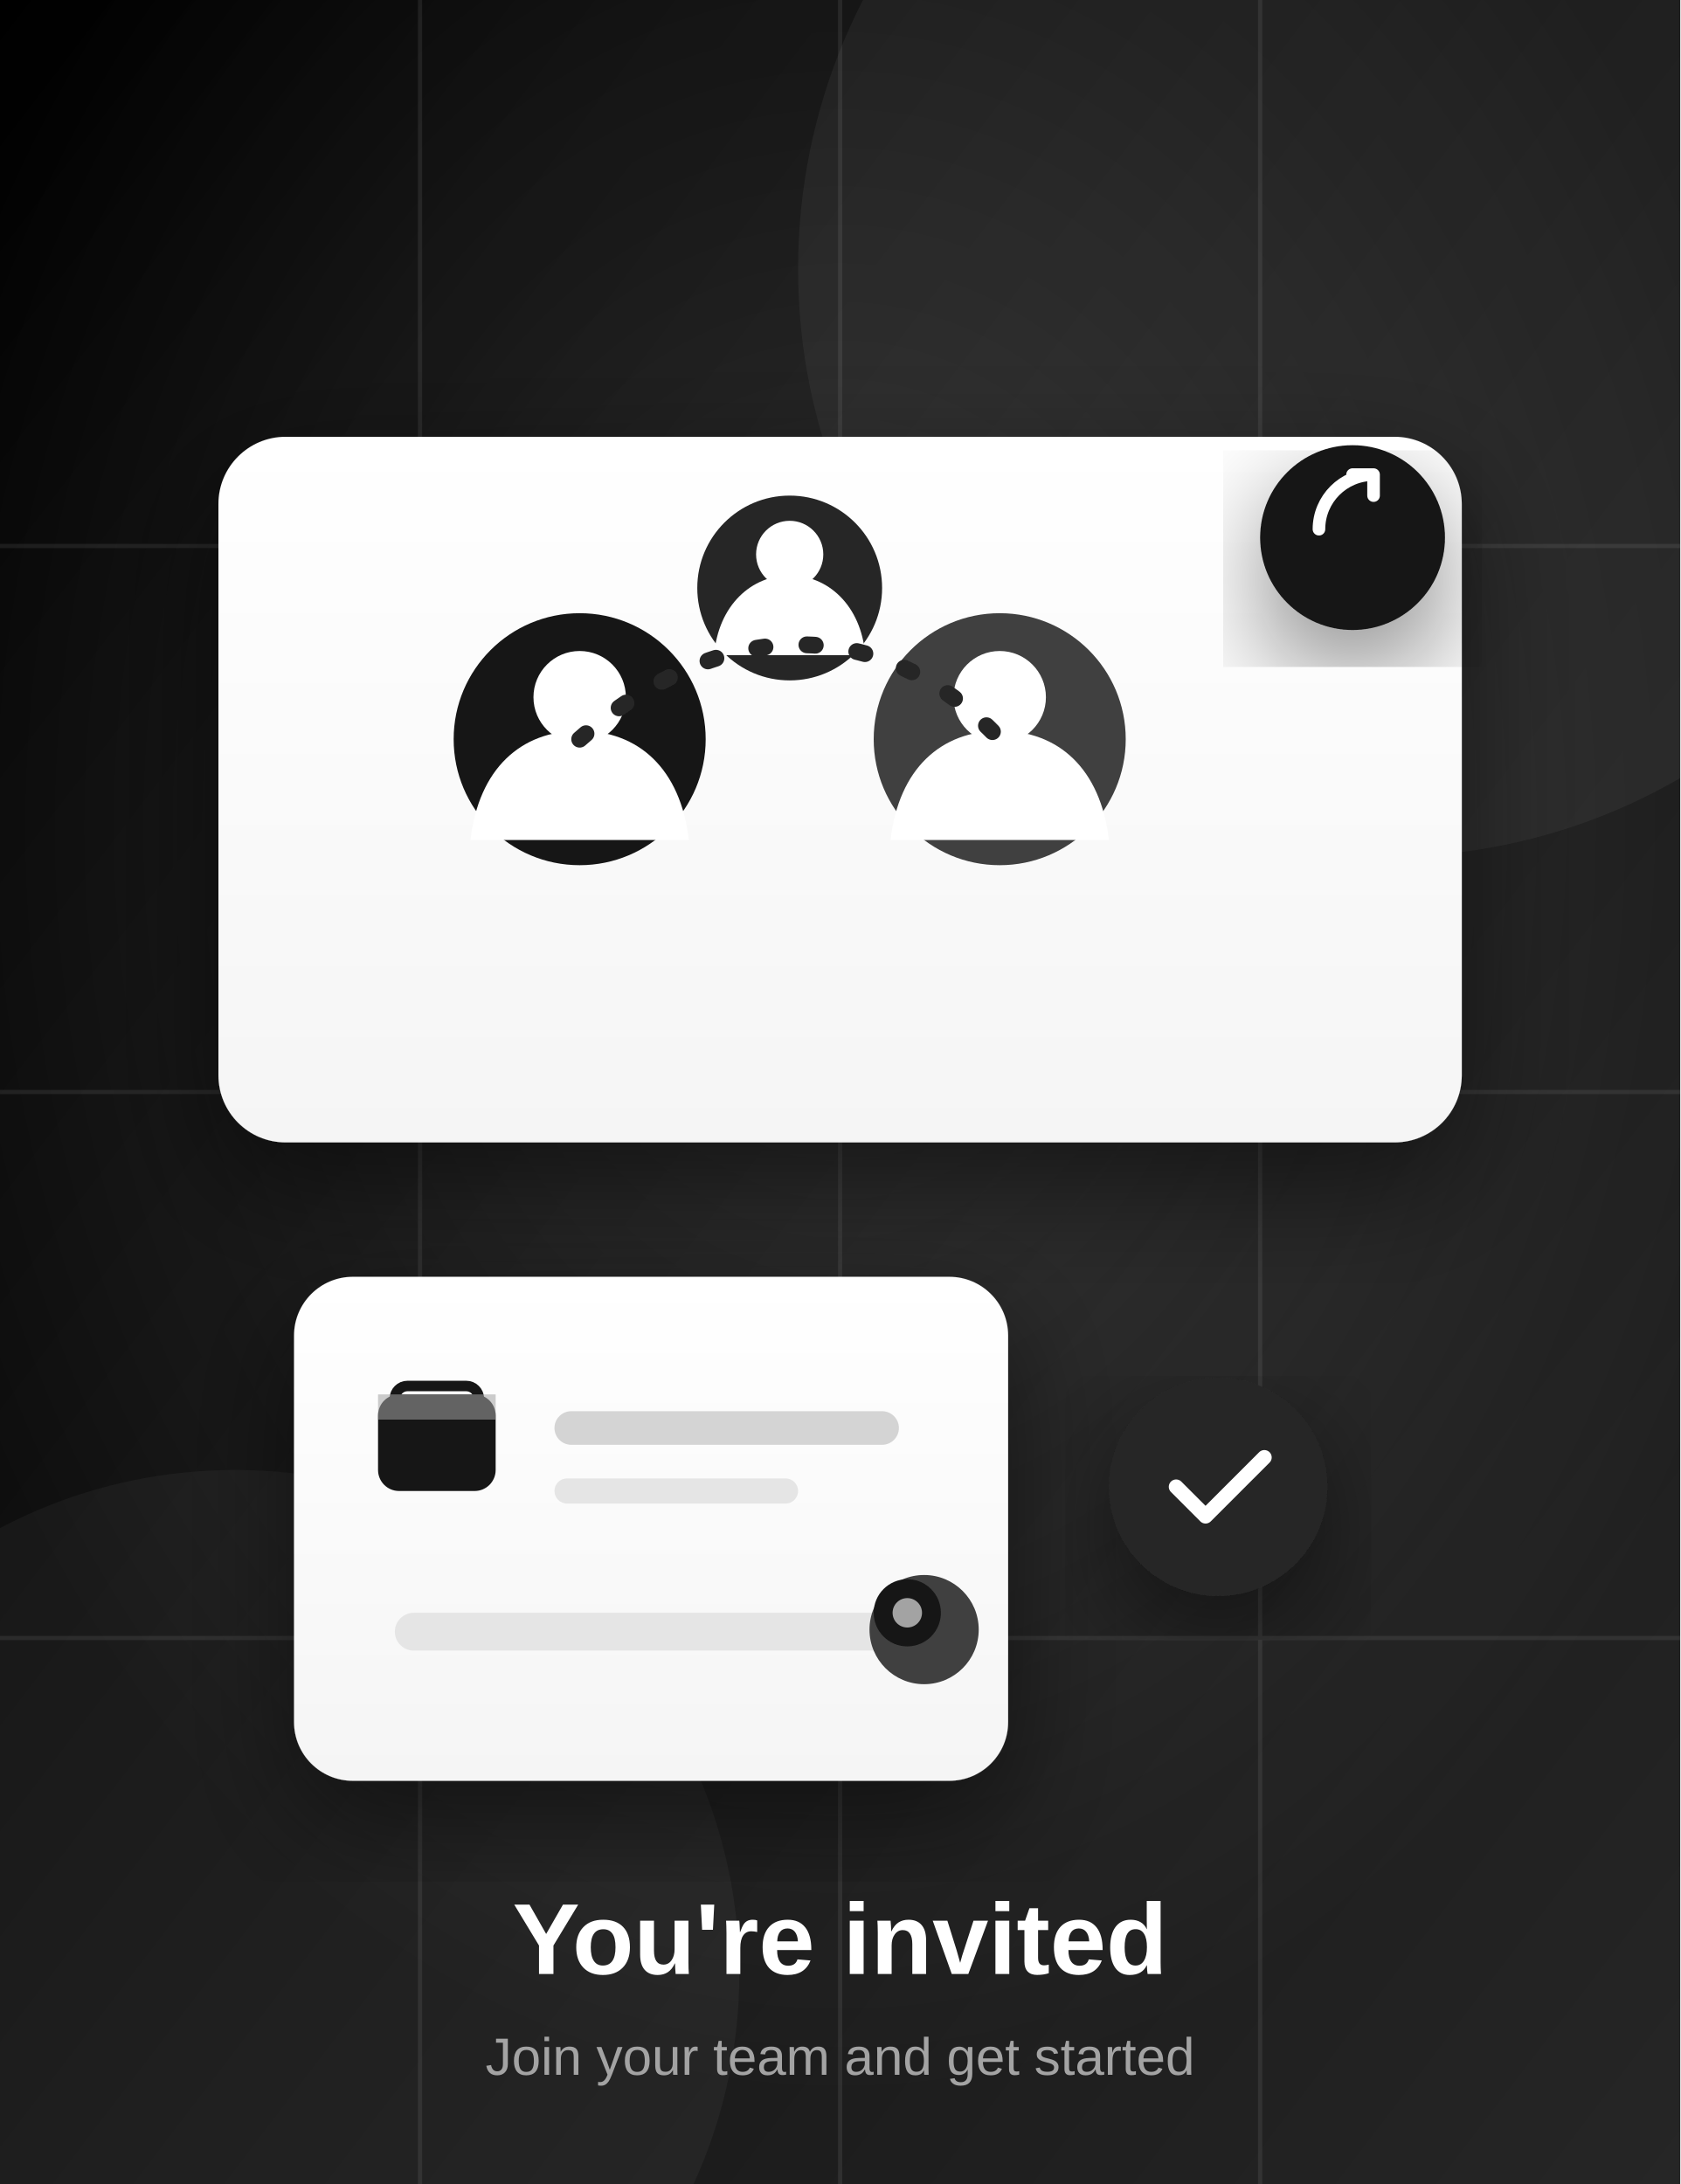
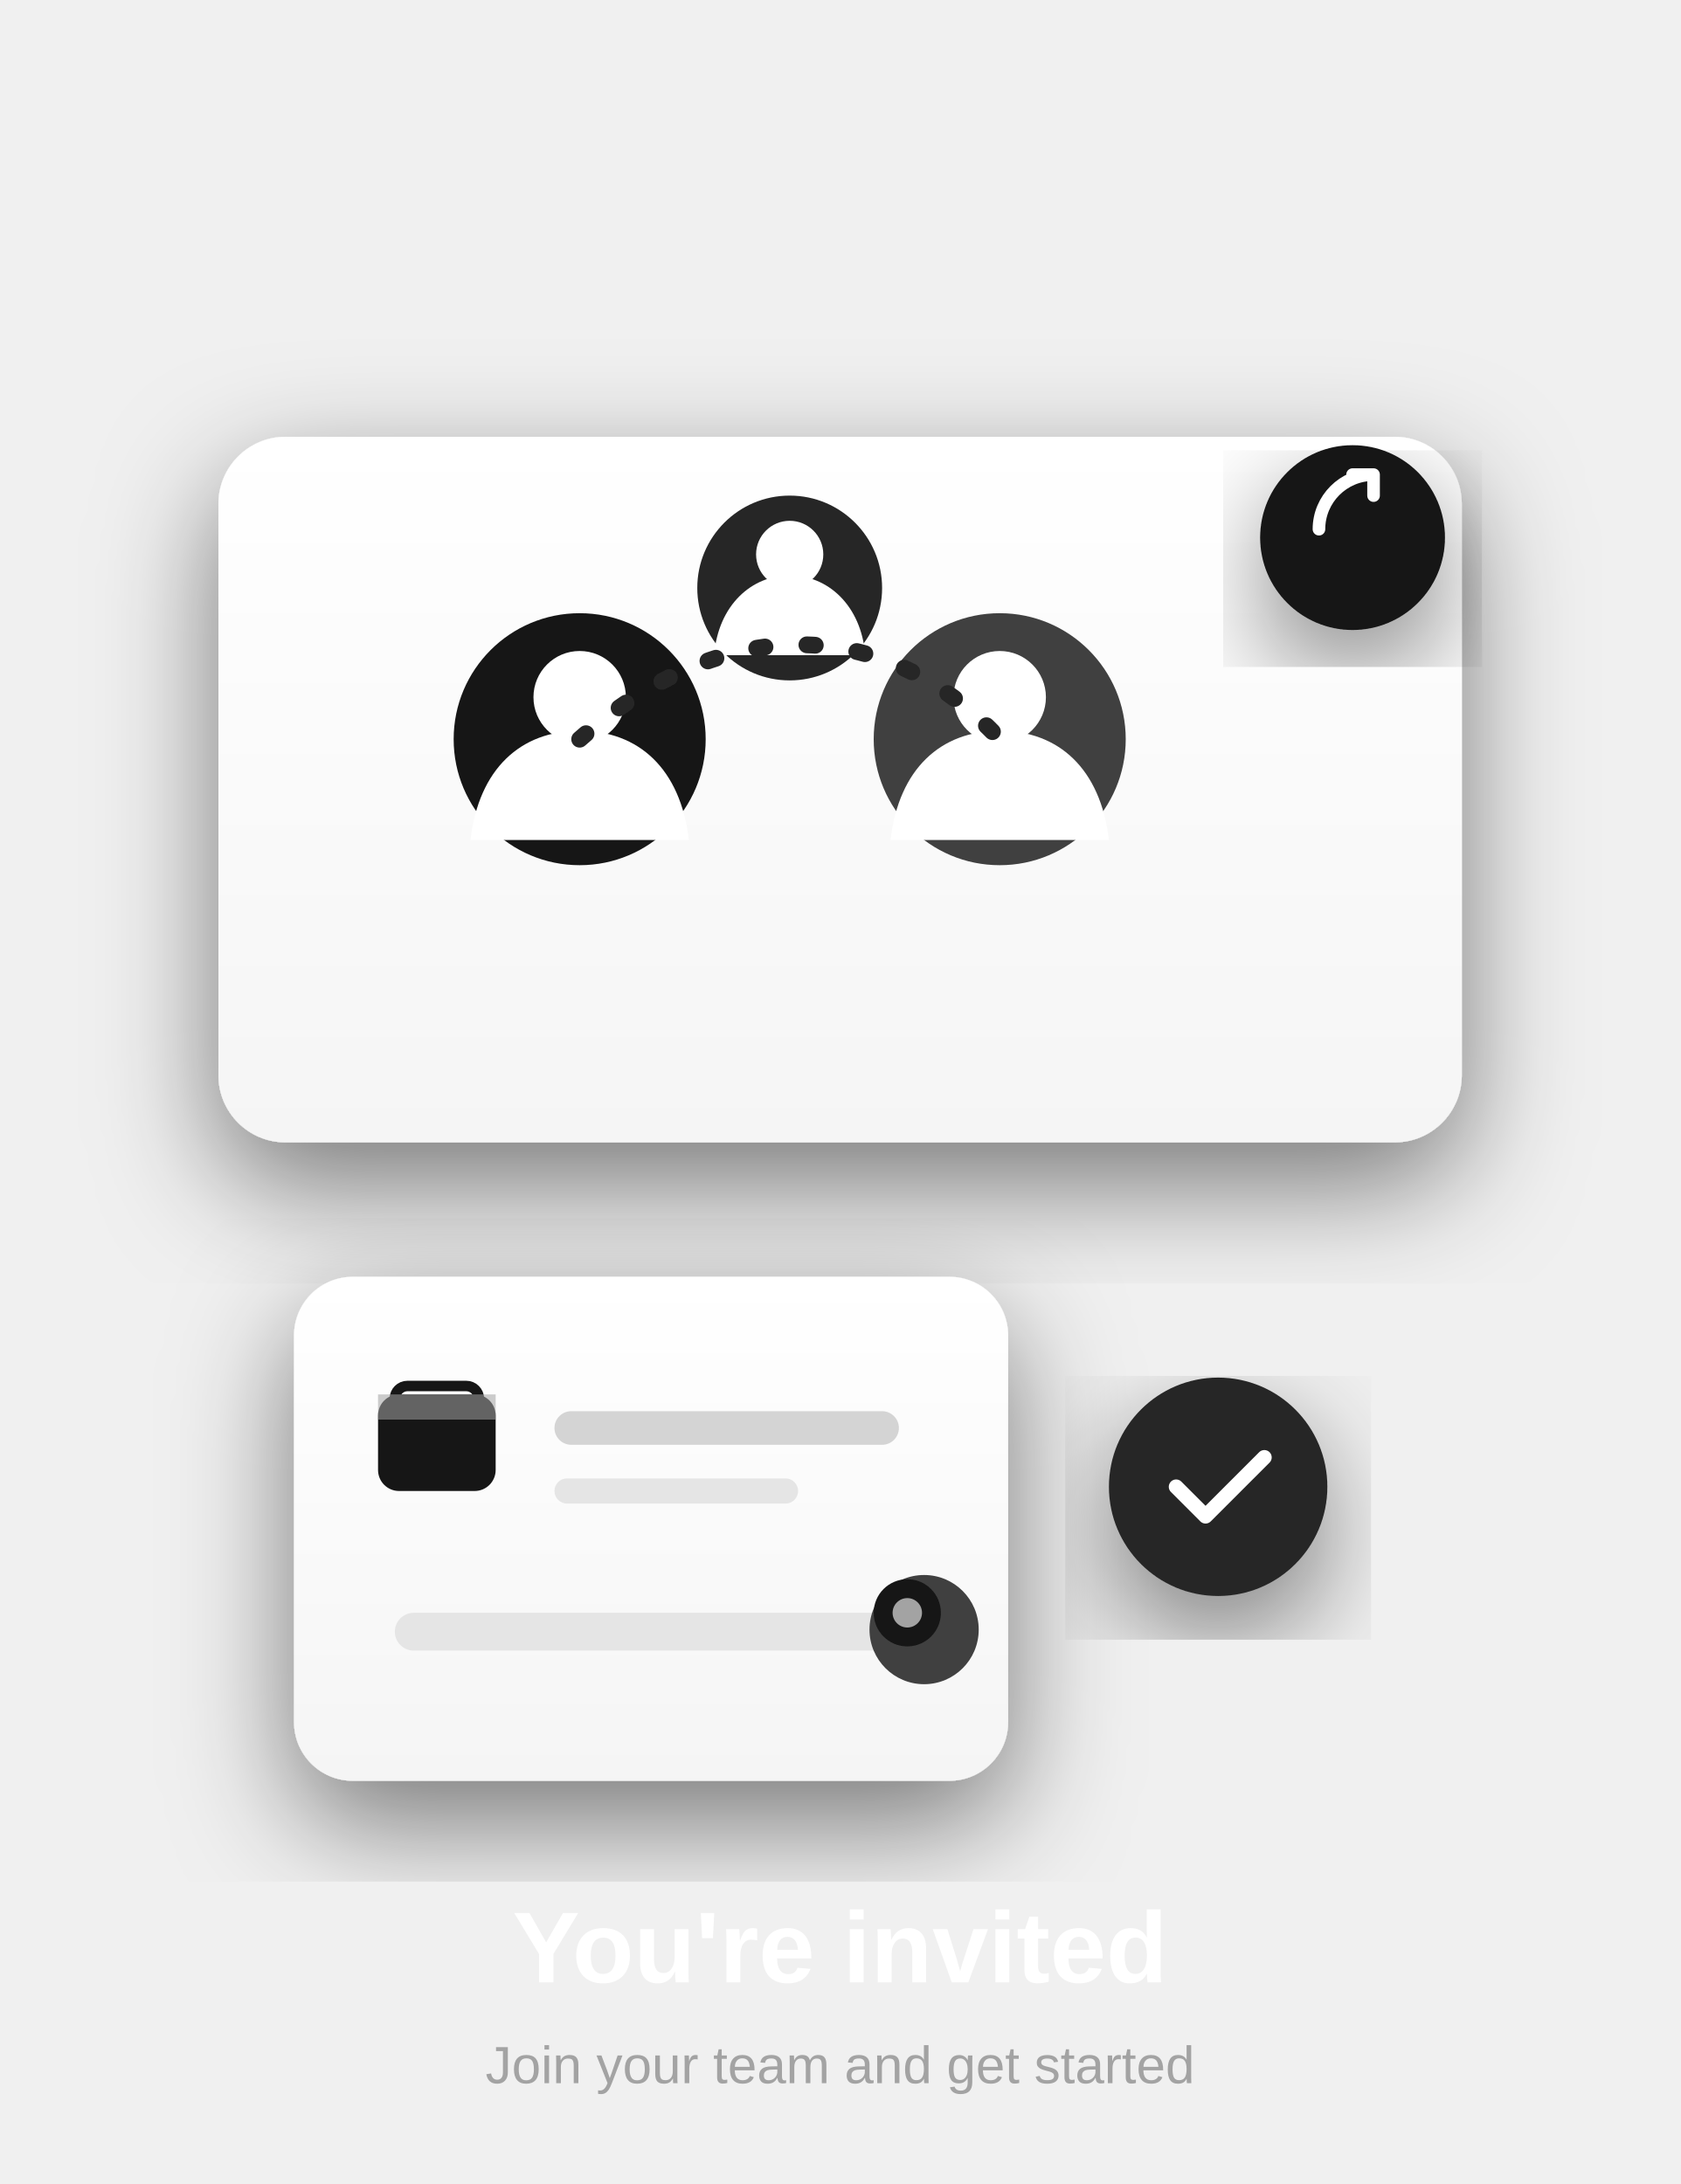
- <svg xmlns="http://www.w3.org/2000/svg" viewBox="0 0 400 520" preserveAspectRatio="xMidYMid slice">
+ <svg xmlns="http://www.w3.org/2000/svg" viewBox="0 0 400 520" preserveAspectRatio="xMidYMid meet">
  <defs>
-     <linearGradient id="bg" x1="0" y1="0" x2="1" y2="1">
-       <stop offset="0" stop-color="#000000" />
-       <stop offset="0.55" stop-color="#171717" />
-       <stop offset="1" stop-color="#262626" />
-     </linearGradient>
    <linearGradient id="card" x1="0" y1="0" x2="0" y2="1">
      <stop offset="0" stop-color="#ffffff" />
      <stop offset="1" stop-color="#f5f5f5" />
    </linearGradient>
    <filter id="shadow" x="-20%" y="-20%" width="140%" height="140%">
      <feDropShadow dx="0" dy="10" stdDeviation="14" flood-color="#000000" flood-opacity="0.5" />
    </filter>
-     <radialGradient id="glow" cx="50%" cy="38%" r="58%">
-       <stop offset="0" stop-color="#ffffff" stop-opacity="0.13" />
-       <stop offset="1" stop-color="#ffffff" stop-opacity="0" />
-     </radialGradient>
  </defs>
-   <rect width="400" height="520" fill="url(#bg)" />
-   <rect width="400" height="520" fill="url(#glow)" />
-   <circle cx="330" cy="64" r="140" fill="#ffffff" opacity="0.05" />
-   <circle cx="56" cy="470" r="120" fill="#ffffff" opacity="0.04" />
-   <g opacity="0.08" stroke="#ffffff" stroke-width="1">
-     <line x1="0" y1="130" x2="400" y2="130" />
-     <line x1="0" y1="260" x2="400" y2="260" />
-     <line x1="0" y1="390" x2="400" y2="390" />
-     <line x1="100" y1="0" x2="100" y2="520" />
-     <line x1="200" y1="0" x2="200" y2="520" />
-     <line x1="300" y1="0" x2="300" y2="520" />
-   </g>
  <g filter="url(#shadow)">
    <rect x="52" y="104" width="296" height="168" rx="16" fill="url(#card)" />
    <circle cx="138" cy="176" r="30" fill="#171717" />
    <circle cx="138" cy="166" r="11" fill="#ffffff" />
    <path d="M112 200c2-17 12-26 26-26s24 9 26 26" fill="#ffffff" />
    <circle cx="238" cy="176" r="30" fill="#404040" />
    <circle cx="238" cy="166" r="11" fill="#ffffff" />
    <path d="M212 200c2-17 12-26 26-26s24 9 26 26" fill="#ffffff" />
    <circle cx="188" cy="140" r="22" fill="#262626" />
    <circle cx="188" cy="132" r="8" fill="#ffffff" />
    <path d="M170 156c1-12 9-19 18-19s17 7 18 19" fill="#ffffff" />
    <path d="M138 176c34-30 72-30 100 0" stroke="#262626" stroke-width="4" stroke-dasharray="2 10" fill="none" stroke-linecap="round" />
  </g>
  <g filter="url(#shadow)">
    <circle cx="322" cy="128" r="22" fill="#171717" />
    <path d="M314 126a13 13 0 0113-13m0 0v5m0-5h-5" stroke="#ffffff" stroke-width="3" fill="none" stroke-linecap="round" stroke-linejoin="round" />
  </g>
  <g filter="url(#shadow)">
    <rect x="70" y="304" width="170" height="120" rx="14" fill="url(#card)" />
    <rect x="94" y="330" width="20" height="15" rx="3" fill="#ffffff" stroke="#171717" stroke-width="2.5" />
    <rect x="90" y="332" width="28" height="23" rx="5" fill="#171717" />
    <rect x="90" y="332" width="28" height="6" fill="#a3a3a3" opacity="0.55" />
    <rect x="132" y="336" width="82" height="8" rx="4" fill="#d4d4d4" />
    <rect x="132" y="352" width="58" height="6" rx="3" fill="#e5e5e5" />
    <rect x="94" y="384" width="122" height="9" rx="4.5" fill="#e5e5e5" />
    <circle cx="220" cy="388" r="13" fill="#404040" />
    <circle cx="216" cy="384" r="8" fill="#171717" />
    <circle cx="216" cy="384" r="3.5" fill="#a3a3a3" />
  </g>
  <g filter="url(#shadow)">
    <circle cx="290" cy="354" r="26" fill="#262626" />
    <path d="M280 354l7 7 14-14" stroke="#ffffff" stroke-width="3.5" fill="none" stroke-linecap="round" stroke-linejoin="round" />
  </g>
-   <text x="200" y="470" text-anchor="middle" font-family="Arial, sans-serif" font-size="24" font-weight="700" fill="#ffffff">You're invited</text>
-   <text x="200" y="494" text-anchor="middle" font-family="Arial, sans-serif" font-size="12.5" fill="#a3a3a3">Join your team and get started</text>
+   <text x="200" y="472" text-anchor="middle" font-family="Arial, sans-serif" font-size="24" font-weight="700" fill="#ffffff">You're invited</text>
+   <text x="200" y="496" text-anchor="middle" font-family="Arial, sans-serif" font-size="12.5" fill="#a3a3a3">Join your team and get started</text>
</svg>
